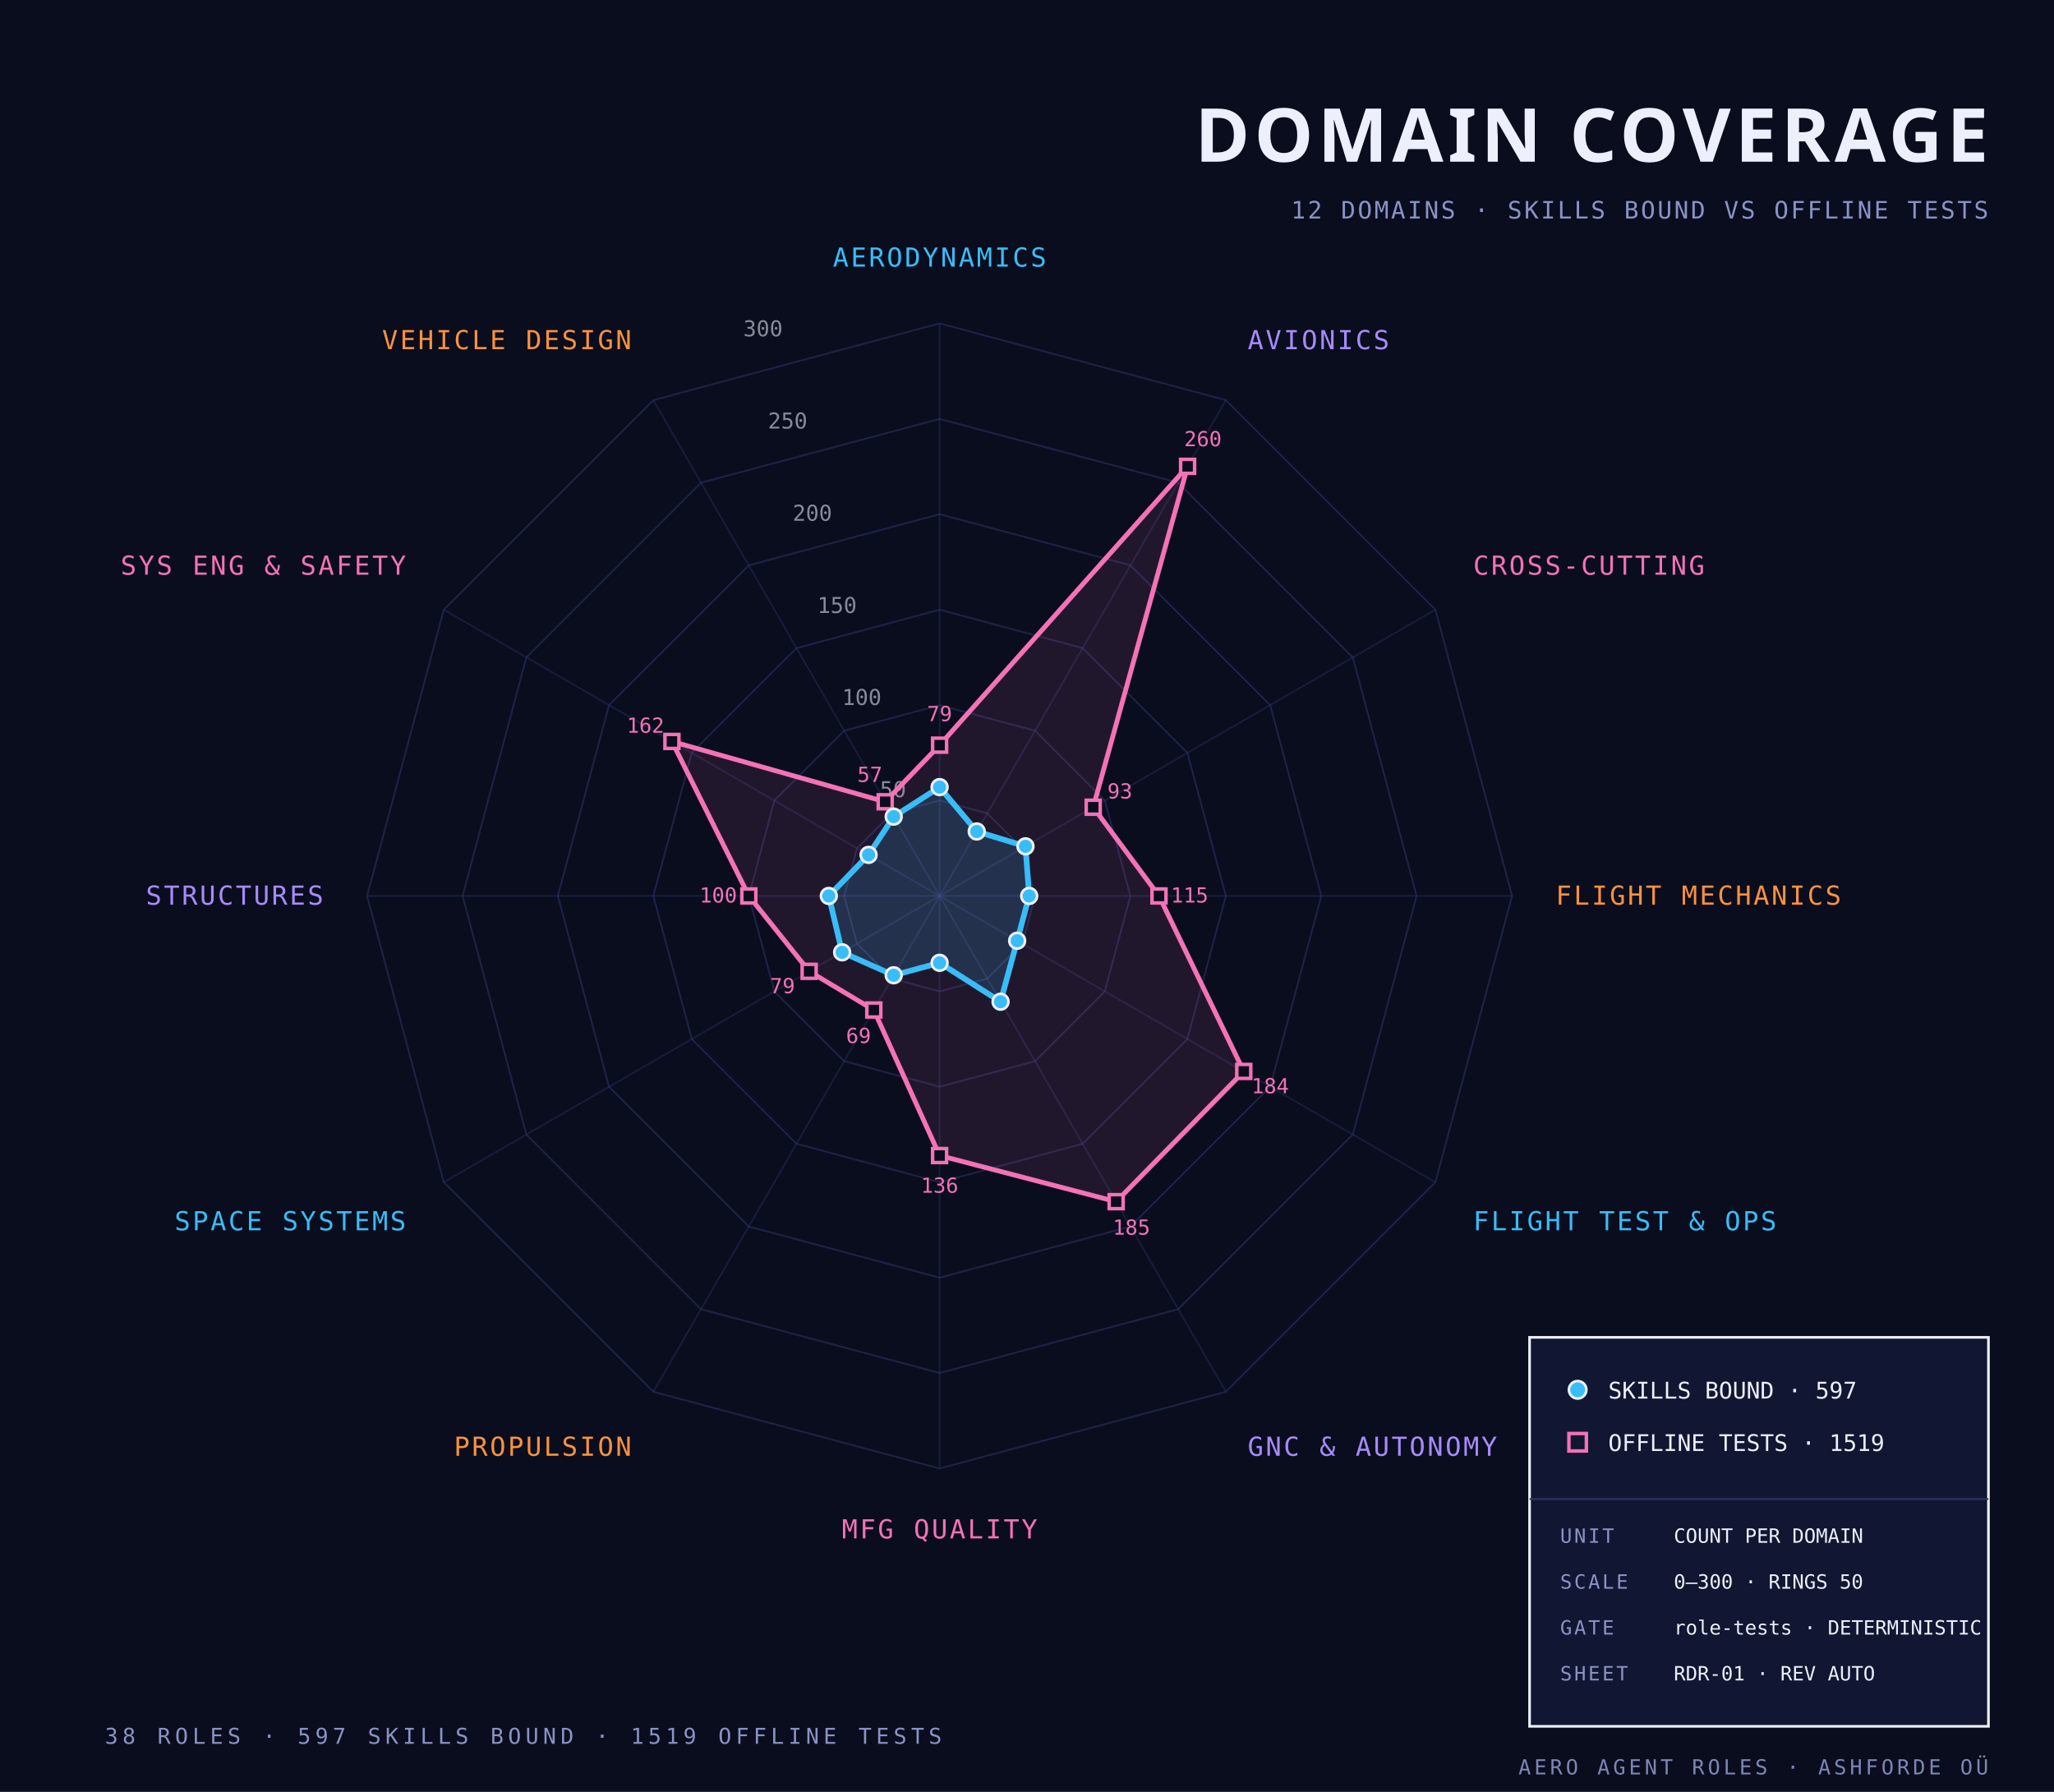
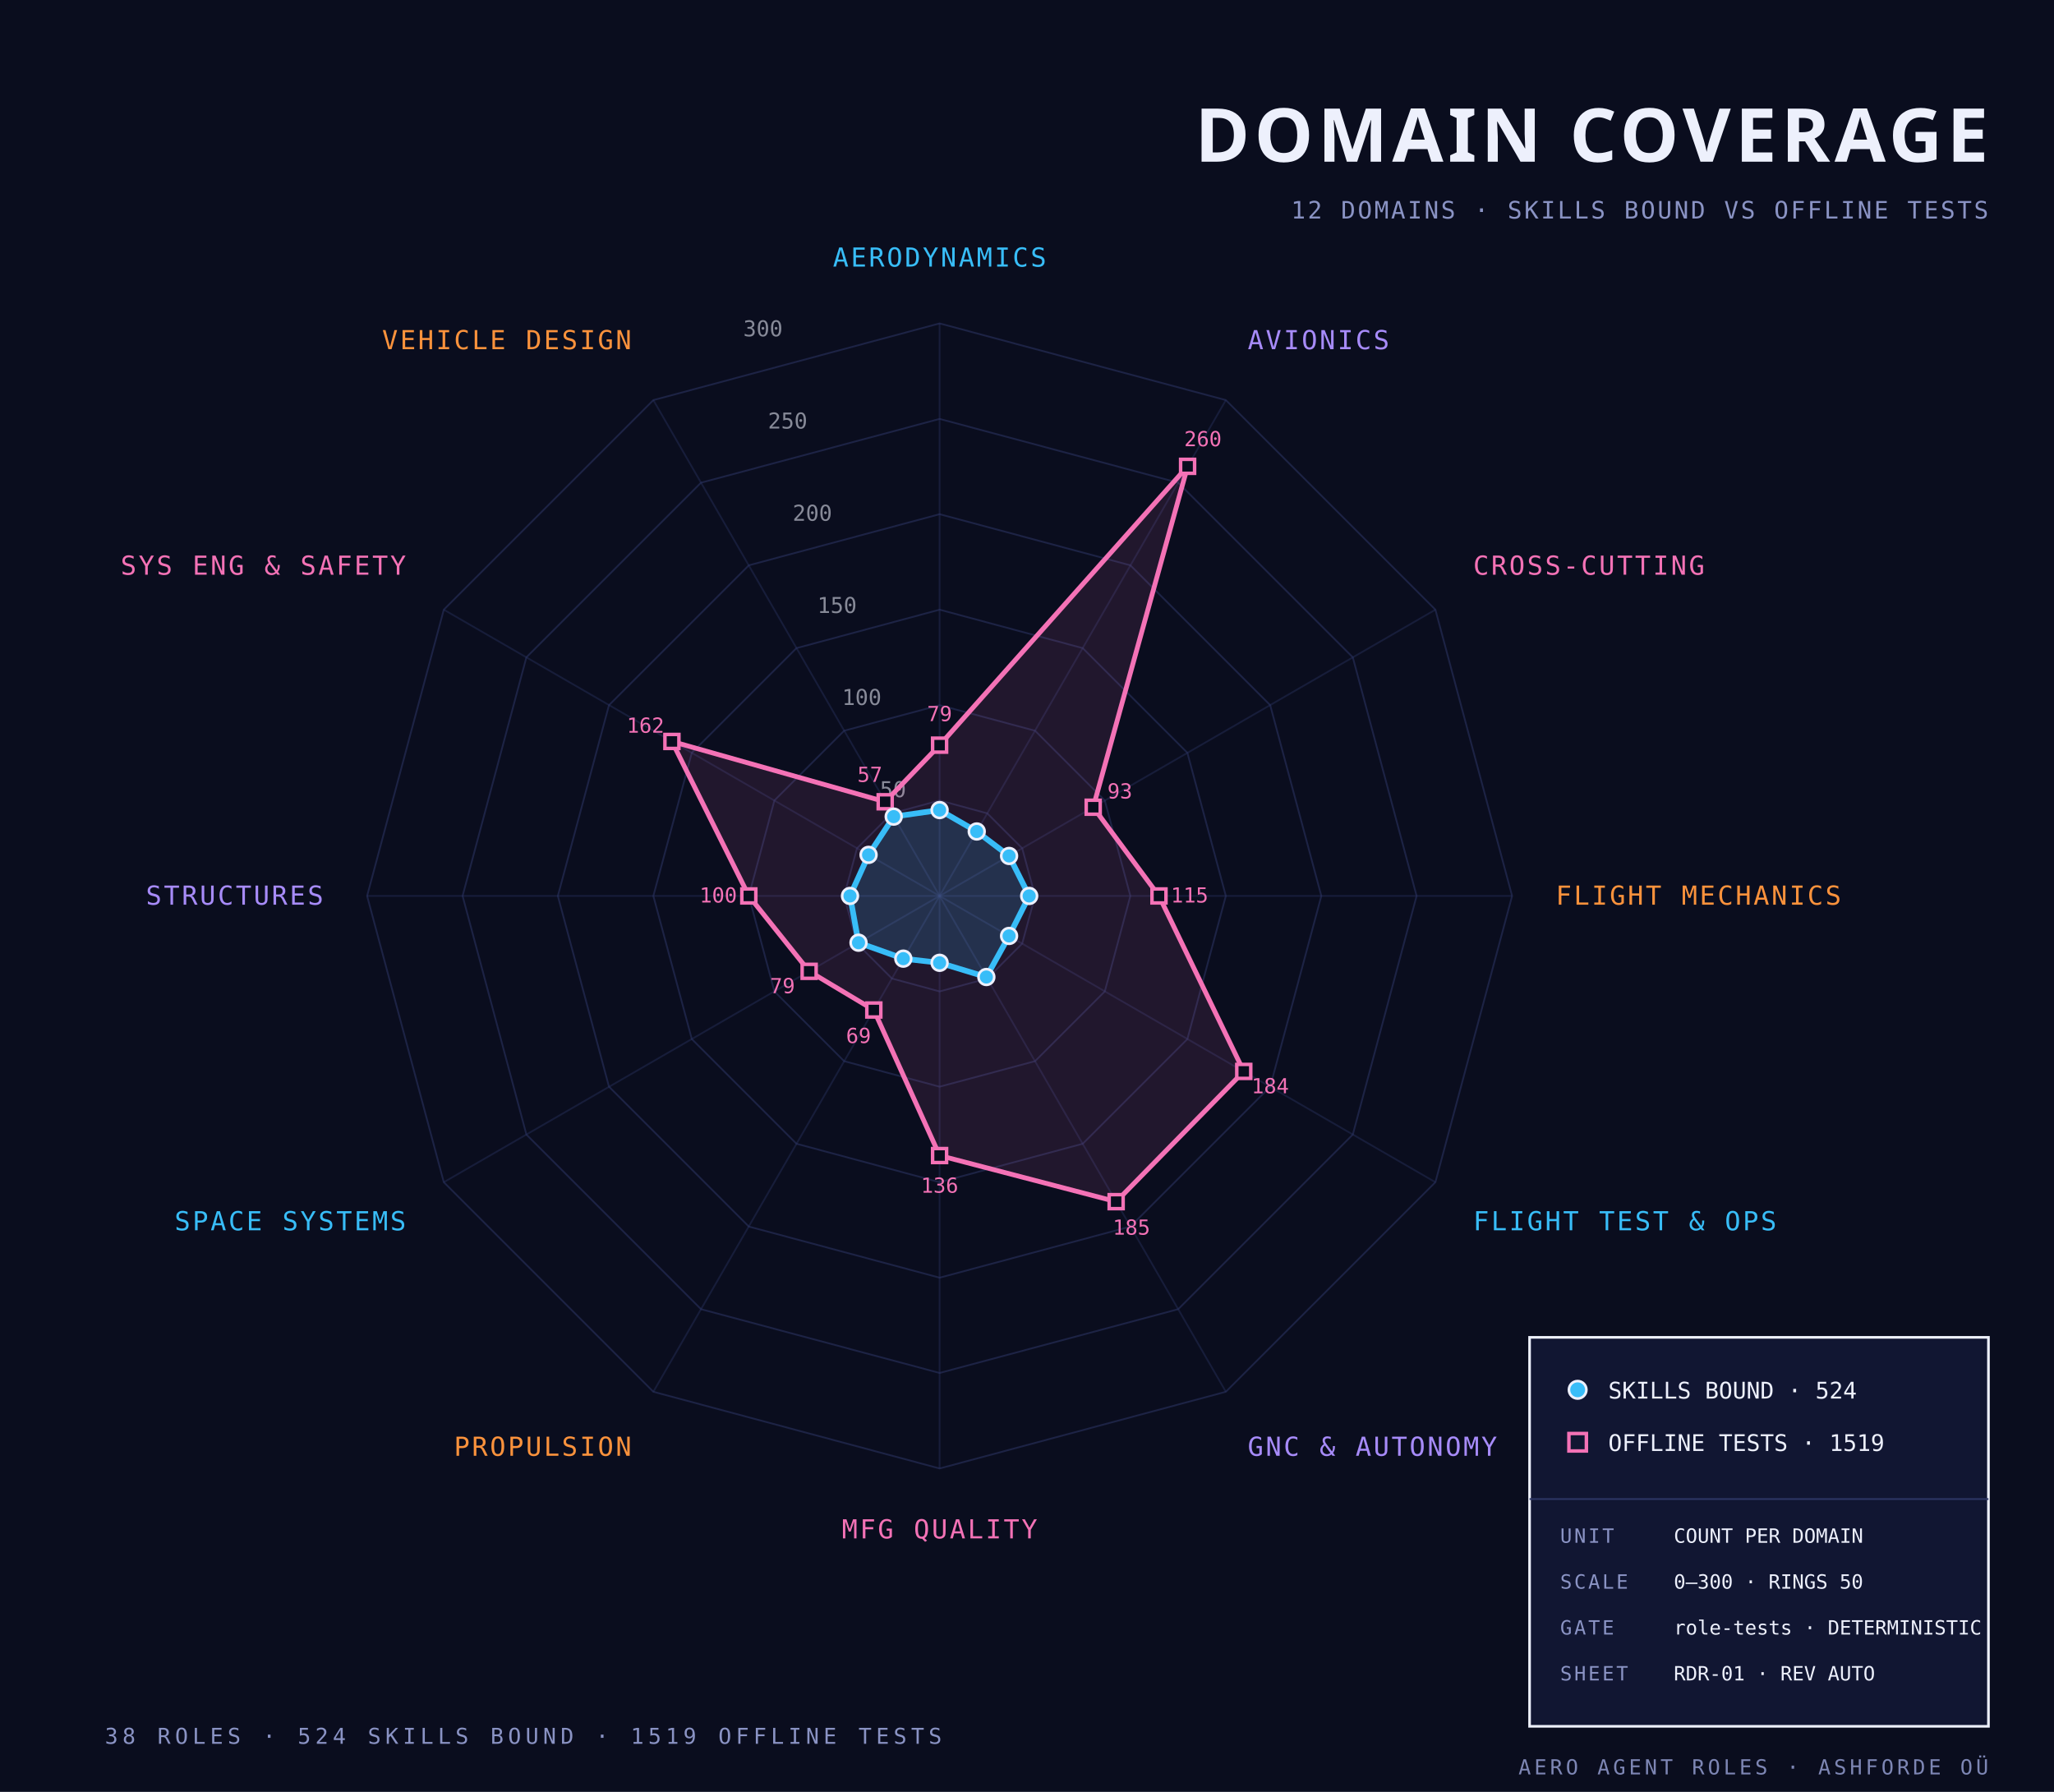
<svg xmlns="http://www.w3.org/2000/svg" width="940" height="820" viewBox="0 0 940 820">
  <style>
    .mono { font-family: "JetBrains Mono", "IBM Plex Mono", "Menlo", monospace; }
    .cond { font-family: "Barlow Condensed", "DIN Condensed", "Arial Narrow", sans-serif; font-weight: 700; text-transform: uppercase; }
  </style>
  <rect width="940" height="820" fill="#0a0d1e" />
  <polygon points="430.0,366.3 451.8,372.2 467.8,388.2 473.7,410.0 467.8,431.8 451.8,447.8 430.0,453.7 408.2,447.8 392.2,431.8 386.3,410.0 392.2,388.2 408.2,372.2" fill="none" stroke="#2c3564" stroke-width="0.8" stroke-opacity="0.55" />
  <polygon points="430.0,322.7 473.7,334.4 505.6,366.3 517.3,410.0 505.6,453.7 473.7,485.6 430.0,497.3 386.3,485.6 354.4,453.7 342.7,410.0 354.4,366.3 386.3,334.4" fill="none" stroke="#2c3564" stroke-width="0.8" stroke-opacity="0.55" />
  <polygon points="430.0,279.0 495.5,296.6 543.4,344.5 561.0,410.0 543.4,475.5 495.5,523.4 430.0,541.0 364.5,523.4 316.6,475.5 299.0,410.0 316.6,344.5 364.5,296.6" fill="none" stroke="#2c3564" stroke-width="0.8" stroke-opacity="0.55" />
  <polygon points="430.0,235.3 517.3,258.7 581.3,322.7 604.7,410.0 581.3,497.3 517.3,561.3 430.0,584.7 342.7,561.3 278.7,497.3 255.3,410.0 278.7,322.7 342.7,258.7" fill="none" stroke="#2c3564" stroke-width="0.8" stroke-opacity="0.55" />
  <polygon points="430.0,191.7 539.2,220.9 619.1,300.8 648.3,410.0 619.1,519.2 539.2,599.1 430.0,628.3 320.8,599.1 240.9,519.2 211.7,410.0 240.9,300.8 320.8,220.9" fill="none" stroke="#2c3564" stroke-width="0.8" stroke-opacity="0.55" />
  <polygon points="430.0,148.0 561.0,183.1 656.9,279.0 692.0,410.0 656.9,541.0 561.0,636.9 430.0,672.0 299.0,636.9 203.1,541.0 168.0,410.0 203.1,279.0 299.0,183.1" fill="none" stroke="#2c3564" stroke-width="0.8" stroke-opacity="0.55" />
  <line x1="430" y1="410" x2="430.0" y2="148.0" stroke="#2c3564" stroke-width="0.8" stroke-opacity="0.4" />
  <line x1="430" y1="410" x2="561.0" y2="183.1" stroke="#2c3564" stroke-width="0.8" stroke-opacity="0.4" />
  <line x1="430" y1="410" x2="656.9" y2="279.0" stroke="#2c3564" stroke-width="0.8" stroke-opacity="0.4" />
  <line x1="430" y1="410" x2="692.0" y2="410.0" stroke="#2c3564" stroke-width="0.8" stroke-opacity="0.4" />
  <line x1="430" y1="410" x2="656.9" y2="541.0" stroke="#2c3564" stroke-width="0.8" stroke-opacity="0.4" />
  <line x1="430" y1="410" x2="561.0" y2="636.9" stroke="#2c3564" stroke-width="0.8" stroke-opacity="0.4" />
  <line x1="430" y1="410" x2="430.0" y2="672.0" stroke="#2c3564" stroke-width="0.8" stroke-opacity="0.4" />
  <line x1="430" y1="410" x2="299.0" y2="636.9" stroke="#2c3564" stroke-width="0.8" stroke-opacity="0.4" />
  <line x1="430" y1="410" x2="203.1" y2="541.0" stroke="#2c3564" stroke-width="0.8" stroke-opacity="0.4" />
  <line x1="430" y1="410" x2="168.0" y2="410.0" stroke="#2c3564" stroke-width="0.8" stroke-opacity="0.4" />
  <line x1="430" y1="410" x2="203.1" y2="279.0" stroke="#2c3564" stroke-width="0.8" stroke-opacity="0.4" />
  <line x1="430" y1="410" x2="299.0" y2="183.1" stroke="#2c3564" stroke-width="0.8" stroke-opacity="0.4" />
  <text class="mono" x="414.7" y="364.8" text-anchor="end" font-size="10" fill="#edf0fc" opacity="0.55">50</text>
  <text class="mono" x="403.4" y="322.6" text-anchor="end" font-size="10" fill="#edf0fc" opacity="0.55">100</text>
  <text class="mono" x="392.1" y="280.5" text-anchor="end" font-size="10" fill="#edf0fc" opacity="0.55">150</text>
  <text class="mono" x="380.8" y="238.3" text-anchor="end" font-size="10" fill="#edf0fc" opacity="0.55">200</text>
  <text class="mono" x="369.5" y="196.1" text-anchor="end" font-size="10" fill="#edf0fc" opacity="0.55">250</text>
  <text class="mono" x="358.2" y="153.9" text-anchor="end" font-size="10" fill="#edf0fc" opacity="0.55">300</text>
  <text class="mono" x="430.0" y="122.0" text-anchor="middle" font-size="12" fill="#38bdf8" letter-spacing="1">AERODYNAMICS</text>
  <text class="mono" x="571.0" y="159.8" text-anchor="start" font-size="12" fill="#a78bfa" letter-spacing="1">AVIONICS</text>
  <text class="mono" x="674.2" y="263.0" text-anchor="start" font-size="12" fill="#f472b6" letter-spacing="1">CROSS-CUTTING</text>
  <text class="mono" x="712.0" y="414.0" text-anchor="start" font-size="12" fill="#fb923c" letter-spacing="1">FLIGHT MECHANICS</text>
  <text class="mono" x="674.2" y="563.0" text-anchor="start" font-size="12" fill="#38bdf8" letter-spacing="1">FLIGHT TEST &amp; OPS</text>
  <text class="mono" x="571.0" y="666.2" text-anchor="start" font-size="12" fill="#a78bfa" letter-spacing="1">GNC &amp; AUTONOMY</text>
  <text class="mono" x="430.0" y="704.0" text-anchor="middle" font-size="12" fill="#f472b6" letter-spacing="1">MFG QUALITY</text>
  <text class="mono" x="289.0" y="666.2" text-anchor="end" font-size="12" fill="#fb923c" letter-spacing="1">PROPULSION</text>
  <text class="mono" x="185.8" y="563.0" text-anchor="end" font-size="12" fill="#38bdf8" letter-spacing="1">SPACE SYSTEMS</text>
  <text class="mono" x="148.0" y="414.0" text-anchor="end" font-size="12" fill="#a78bfa" letter-spacing="1">STRUCTURES</text>
  <text class="mono" x="185.8" y="263.0" text-anchor="end" font-size="12" fill="#f472b6" letter-spacing="1">SYS ENG &amp; SAFETY</text>
  <text class="mono" x="289.0" y="159.8" text-anchor="end" font-size="12" fill="#fb923c" letter-spacing="1">VEHICLE DESIGN</text>
  <polygon points="430.0,341.0 543.5,213.4 500.3,369.4 530.4,410.0 569.2,490.3 510.8,549.9 430.0,528.8 399.9,462.2 370.3,444.5 342.7,410.0 307.5,339.3 405.1,366.9" fill="#f472b6" fill-opacity="0.10" stroke="#f472b6" stroke-width="2.2" />
  <rect x="426.8" y="337.8" width="6.4" height="6.4" fill="#0a0d1e" stroke="#f472b6" stroke-width="1.6" />
  <rect x="540.3" y="210.2" width="6.4" height="6.4" fill="#0a0d1e" stroke="#f472b6" stroke-width="1.6" />
  <rect x="497.1" y="366.2" width="6.4" height="6.4" fill="#0a0d1e" stroke="#f472b6" stroke-width="1.6" />
  <rect x="527.2" y="406.8" width="6.4" height="6.4" fill="#0a0d1e" stroke="#f472b6" stroke-width="1.6" />
  <rect x="566.0" y="487.1" width="6.4" height="6.4" fill="#0a0d1e" stroke="#f472b6" stroke-width="1.6" />
  <rect x="507.6" y="546.7" width="6.4" height="6.4" fill="#0a0d1e" stroke="#f472b6" stroke-width="1.6" />
  <rect x="426.8" y="525.6" width="6.4" height="6.4" fill="#0a0d1e" stroke="#f472b6" stroke-width="1.6" />
  <rect x="396.7" y="459.0" width="6.4" height="6.4" fill="#0a0d1e" stroke="#f472b6" stroke-width="1.6" />
  <rect x="367.1" y="441.3" width="6.4" height="6.4" fill="#0a0d1e" stroke="#f472b6" stroke-width="1.6" />
  <rect x="339.5" y="406.8" width="6.4" height="6.4" fill="#0a0d1e" stroke="#f472b6" stroke-width="1.6" />
  <rect x="304.3" y="336.1" width="6.4" height="6.4" fill="#0a0d1e" stroke="#f472b6" stroke-width="1.6" />
  <rect x="401.9" y="363.7" width="6.4" height="6.4" fill="#0a0d1e" stroke="#f472b6" stroke-width="1.6" />
-   <polygon points="430.0,360.2 447.0,380.5 469.3,387.3 471.0,410.0 465.5,430.5 457.9,458.4 430.0,440.6 409.0,446.3 385.4,435.8 379.3,410.0 397.5,391.2 409.0,373.7" fill="#38bdf8" fill-opacity="0.16" stroke="#38bdf8" stroke-width="2.6" />
-   <circle cx="430.0" cy="360.2" r="3.6" fill="#38bdf8" stroke="#edf0fc" stroke-width="1.2" />
+   <polygon points="430.0,370.7 447.0,380.5 461.8,391.7 471.0,410.0 461.8,428.3 451.4,447.1 430.0,440.6 413.4,438.7 392.9,431.4 389.0,410.0 397.5,391.2 409.0,373.7" fill="#38bdf8" fill-opacity="0.16" stroke="#38bdf8" stroke-width="2.6" />
+   <circle cx="430.0" cy="370.7" r="3.6" fill="#38bdf8" stroke="#edf0fc" stroke-width="1.2" />
  <circle cx="447.0" cy="380.5" r="3.6" fill="#38bdf8" stroke="#edf0fc" stroke-width="1.2" />
-   <circle cx="469.3" cy="387.3" r="3.6" fill="#38bdf8" stroke="#edf0fc" stroke-width="1.2" />
+   <circle cx="461.8" cy="391.7" r="3.6" fill="#38bdf8" stroke="#edf0fc" stroke-width="1.2" />
  <circle cx="471.0" cy="410.0" r="3.6" fill="#38bdf8" stroke="#edf0fc" stroke-width="1.2" />
-   <circle cx="465.5" cy="430.5" r="3.6" fill="#38bdf8" stroke="#edf0fc" stroke-width="1.2" />
-   <circle cx="457.9" cy="458.4" r="3.6" fill="#38bdf8" stroke="#edf0fc" stroke-width="1.2" />
+   <circle cx="461.8" cy="428.3" r="3.6" fill="#38bdf8" stroke="#edf0fc" stroke-width="1.2" />
+   <circle cx="451.4" cy="447.1" r="3.6" fill="#38bdf8" stroke="#edf0fc" stroke-width="1.2" />
  <circle cx="430.0" cy="440.6" r="3.6" fill="#38bdf8" stroke="#edf0fc" stroke-width="1.2" />
-   <circle cx="409.0" cy="446.3" r="3.6" fill="#38bdf8" stroke="#edf0fc" stroke-width="1.2" />
-   <circle cx="385.4" cy="435.8" r="3.6" fill="#38bdf8" stroke="#edf0fc" stroke-width="1.2" />
-   <circle cx="379.3" cy="410.0" r="3.6" fill="#38bdf8" stroke="#edf0fc" stroke-width="1.2" />
+   <circle cx="413.4" cy="438.7" r="3.6" fill="#38bdf8" stroke="#edf0fc" stroke-width="1.2" />
+   <circle cx="392.9" cy="431.4" r="3.6" fill="#38bdf8" stroke="#edf0fc" stroke-width="1.2" />
+   <circle cx="389.0" cy="410.0" r="3.6" fill="#38bdf8" stroke="#edf0fc" stroke-width="1.2" />
  <circle cx="397.5" cy="391.2" r="3.6" fill="#38bdf8" stroke="#edf0fc" stroke-width="1.2" />
  <circle cx="409.0" cy="373.7" r="3.6" fill="#38bdf8" stroke="#edf0fc" stroke-width="1.2" />
  <text class="mono" x="430.0" y="330.0" text-anchor="middle" font-size="9.5" fill="#f472b6">79</text>
  <text class="mono" x="550.5" y="204.2" text-anchor="middle" font-size="9.5" fill="#f472b6">260</text>
  <text class="mono" x="512.5" y="365.4" text-anchor="middle" font-size="9.5" fill="#f472b6">93</text>
  <text class="mono" x="544.4" y="413.0" text-anchor="middle" font-size="9.5" fill="#f472b6">115</text>
  <text class="mono" x="581.3" y="500.3" text-anchor="middle" font-size="9.5" fill="#f472b6">184</text>
  <text class="mono" x="517.8" y="565.0" text-anchor="middle" font-size="9.5" fill="#f472b6">185</text>
  <text class="mono" x="430.0" y="545.8" text-anchor="middle" font-size="9.5" fill="#f472b6">136</text>
  <text class="mono" x="392.9" y="477.3" text-anchor="middle" font-size="9.5" fill="#f472b6">69</text>
  <text class="mono" x="358.1" y="454.5" text-anchor="middle" font-size="9.5" fill="#f472b6">79</text>
  <text class="mono" x="328.7" y="413.0" text-anchor="middle" font-size="9.5" fill="#f472b6">100</text>
  <text class="mono" x="295.4" y="335.3" text-anchor="middle" font-size="9.5" fill="#f472b6">162</text>
  <text class="mono" x="398.1" y="357.8" text-anchor="middle" font-size="9.5" fill="#f472b6">57</text>
  <text class="cond" x="910.0" y="74.0" text-anchor="end" font-size="34" fill="#edf0fc" letter-spacing="2">DOMAIN COVERAGE</text>
  <text class="mono" x="910.0" y="100.0" text-anchor="end" font-size="11" fill="#8a93c4" letter-spacing="1">12 DOMAINS · SKILLS BOUND VS OFFLINE TESTS</text>
  <rect x="700" y="612" width="210" height="178" fill="#111632" stroke="#edf0fc" stroke-width="1.2" />
  <line x1="700" y1="686" x2="910" y2="686" stroke="#2c3564" stroke-width="0.8" />
  <circle cx="722" cy="636" r="4" fill="#38bdf8" stroke="#edf0fc" stroke-width="1.2" />
-   <text class="mono" x="736.0" y="640.0" text-anchor="start" font-size="10.5" fill="#edf0fc">SKILLS BOUND · 597</text>
+   <text class="mono" x="736.0" y="640.0" text-anchor="start" font-size="10.5" fill="#edf0fc">SKILLS BOUND · 524</text>
  <rect x="718" y="656" width="8" height="8" fill="none" stroke="#f472b6" stroke-width="1.6" />
  <text class="mono" x="736.0" y="664.0" text-anchor="start" font-size="10.5" fill="#edf0fc">OFFLINE TESTS · 1519</text>
  <text class="mono" x="714.0" y="706.0" text-anchor="start" font-size="9" fill="#8a93c4" letter-spacing="1">UNIT</text>
  <text class="mono" x="766.0" y="706.0" text-anchor="start" font-size="9" fill="#edf0fc">COUNT PER DOMAIN</text>
  <text class="mono" x="714.0" y="727.0" text-anchor="start" font-size="9" fill="#8a93c4" letter-spacing="1">SCALE</text>
  <text class="mono" x="766.0" y="727.0" text-anchor="start" font-size="9" fill="#edf0fc">0–300 · RINGS 50</text>
  <text class="mono" x="714.0" y="748.0" text-anchor="start" font-size="9" fill="#8a93c4" letter-spacing="1">GATE</text>
  <text class="mono" x="766.0" y="748.0" text-anchor="start" font-size="9" fill="#edf0fc">role-tests · DETERMINISTIC</text>
  <text class="mono" x="714.0" y="769.0" text-anchor="start" font-size="9" fill="#8a93c4" letter-spacing="1">SHEET</text>
  <text class="mono" x="766.0" y="769.0" text-anchor="start" font-size="9" fill="#edf0fc">RDR-01 · REV AUTO</text>
-   <text class="mono" x="48.0" y="798.0" text-anchor="start" font-size="10" fill="#8a93c4" letter-spacing="2">38 ROLES · 597 SKILLS BOUND · 1519 OFFLINE TESTS</text>
+   <text class="mono" x="48.0" y="798.0" text-anchor="start" font-size="10" fill="#8a93c4" letter-spacing="2">38 ROLES · 524 SKILLS BOUND · 1519 OFFLINE TESTS</text>
  <text class="mono" x="910.0" y="812.0" text-anchor="end" font-size="9.5" fill="#8a93c4" letter-spacing="1.5" opacity="0.9">AERO AGENT ROLES · ASHFORDE OÜ</text>
</svg>
